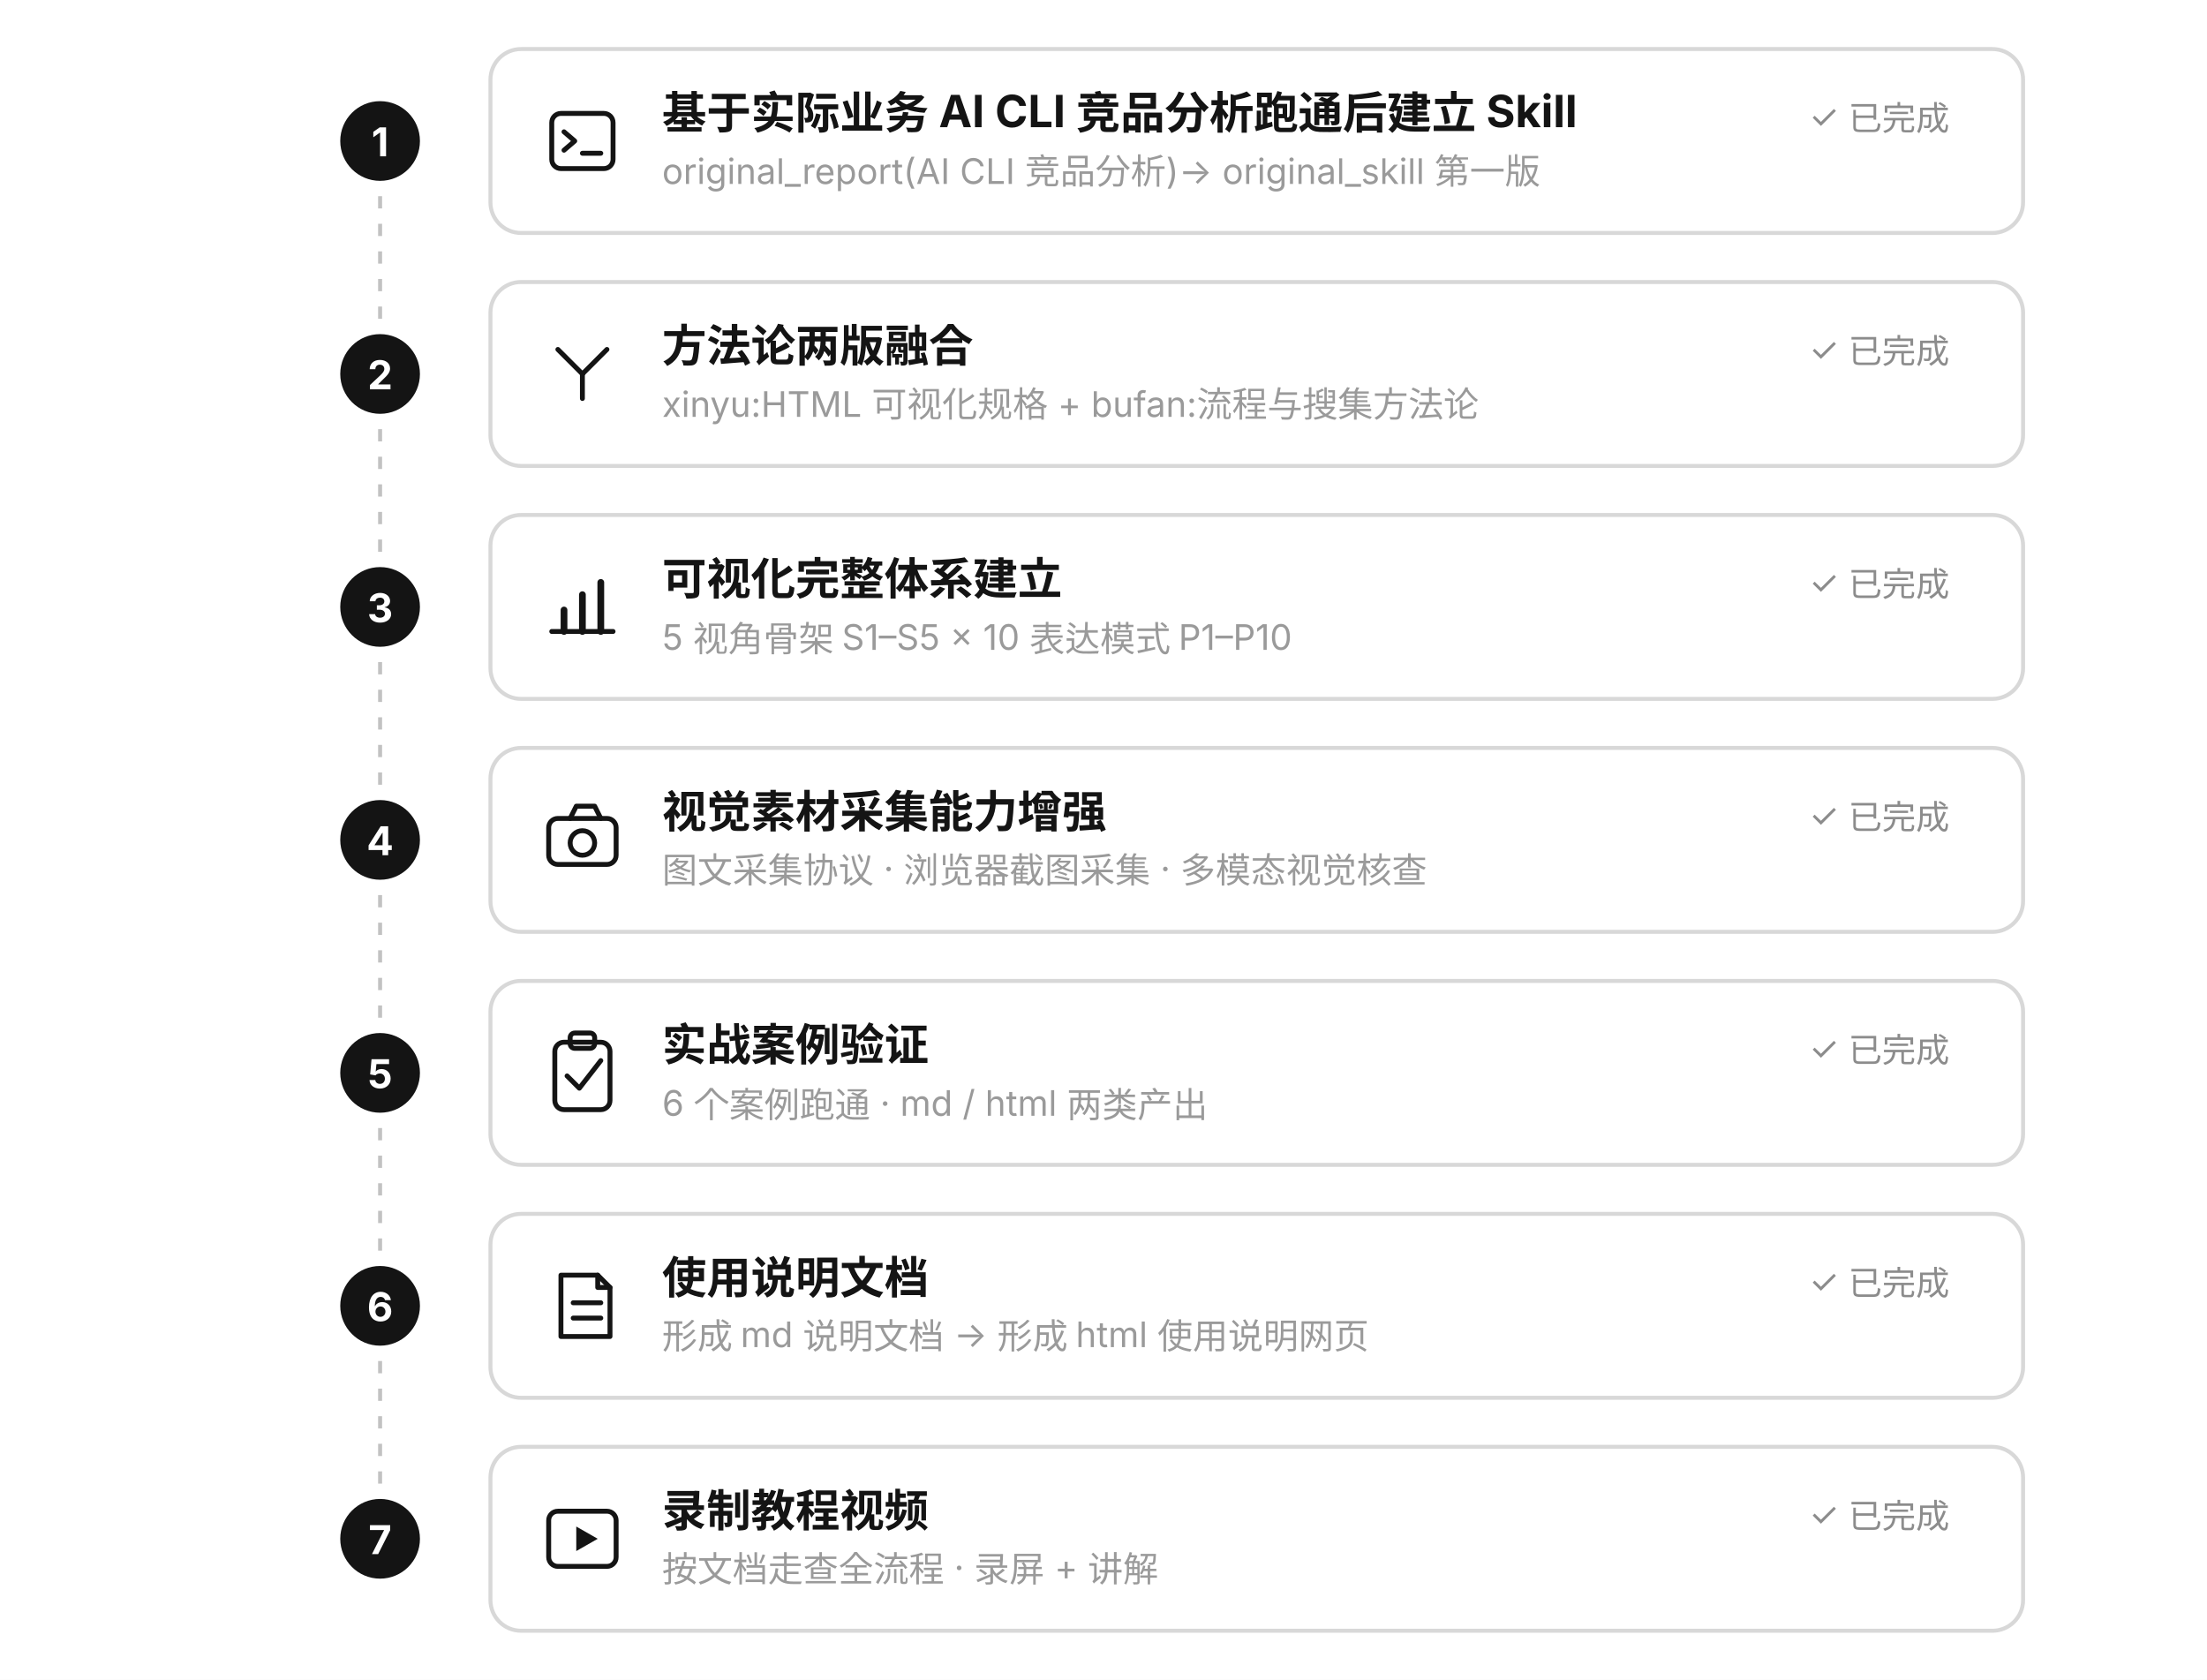
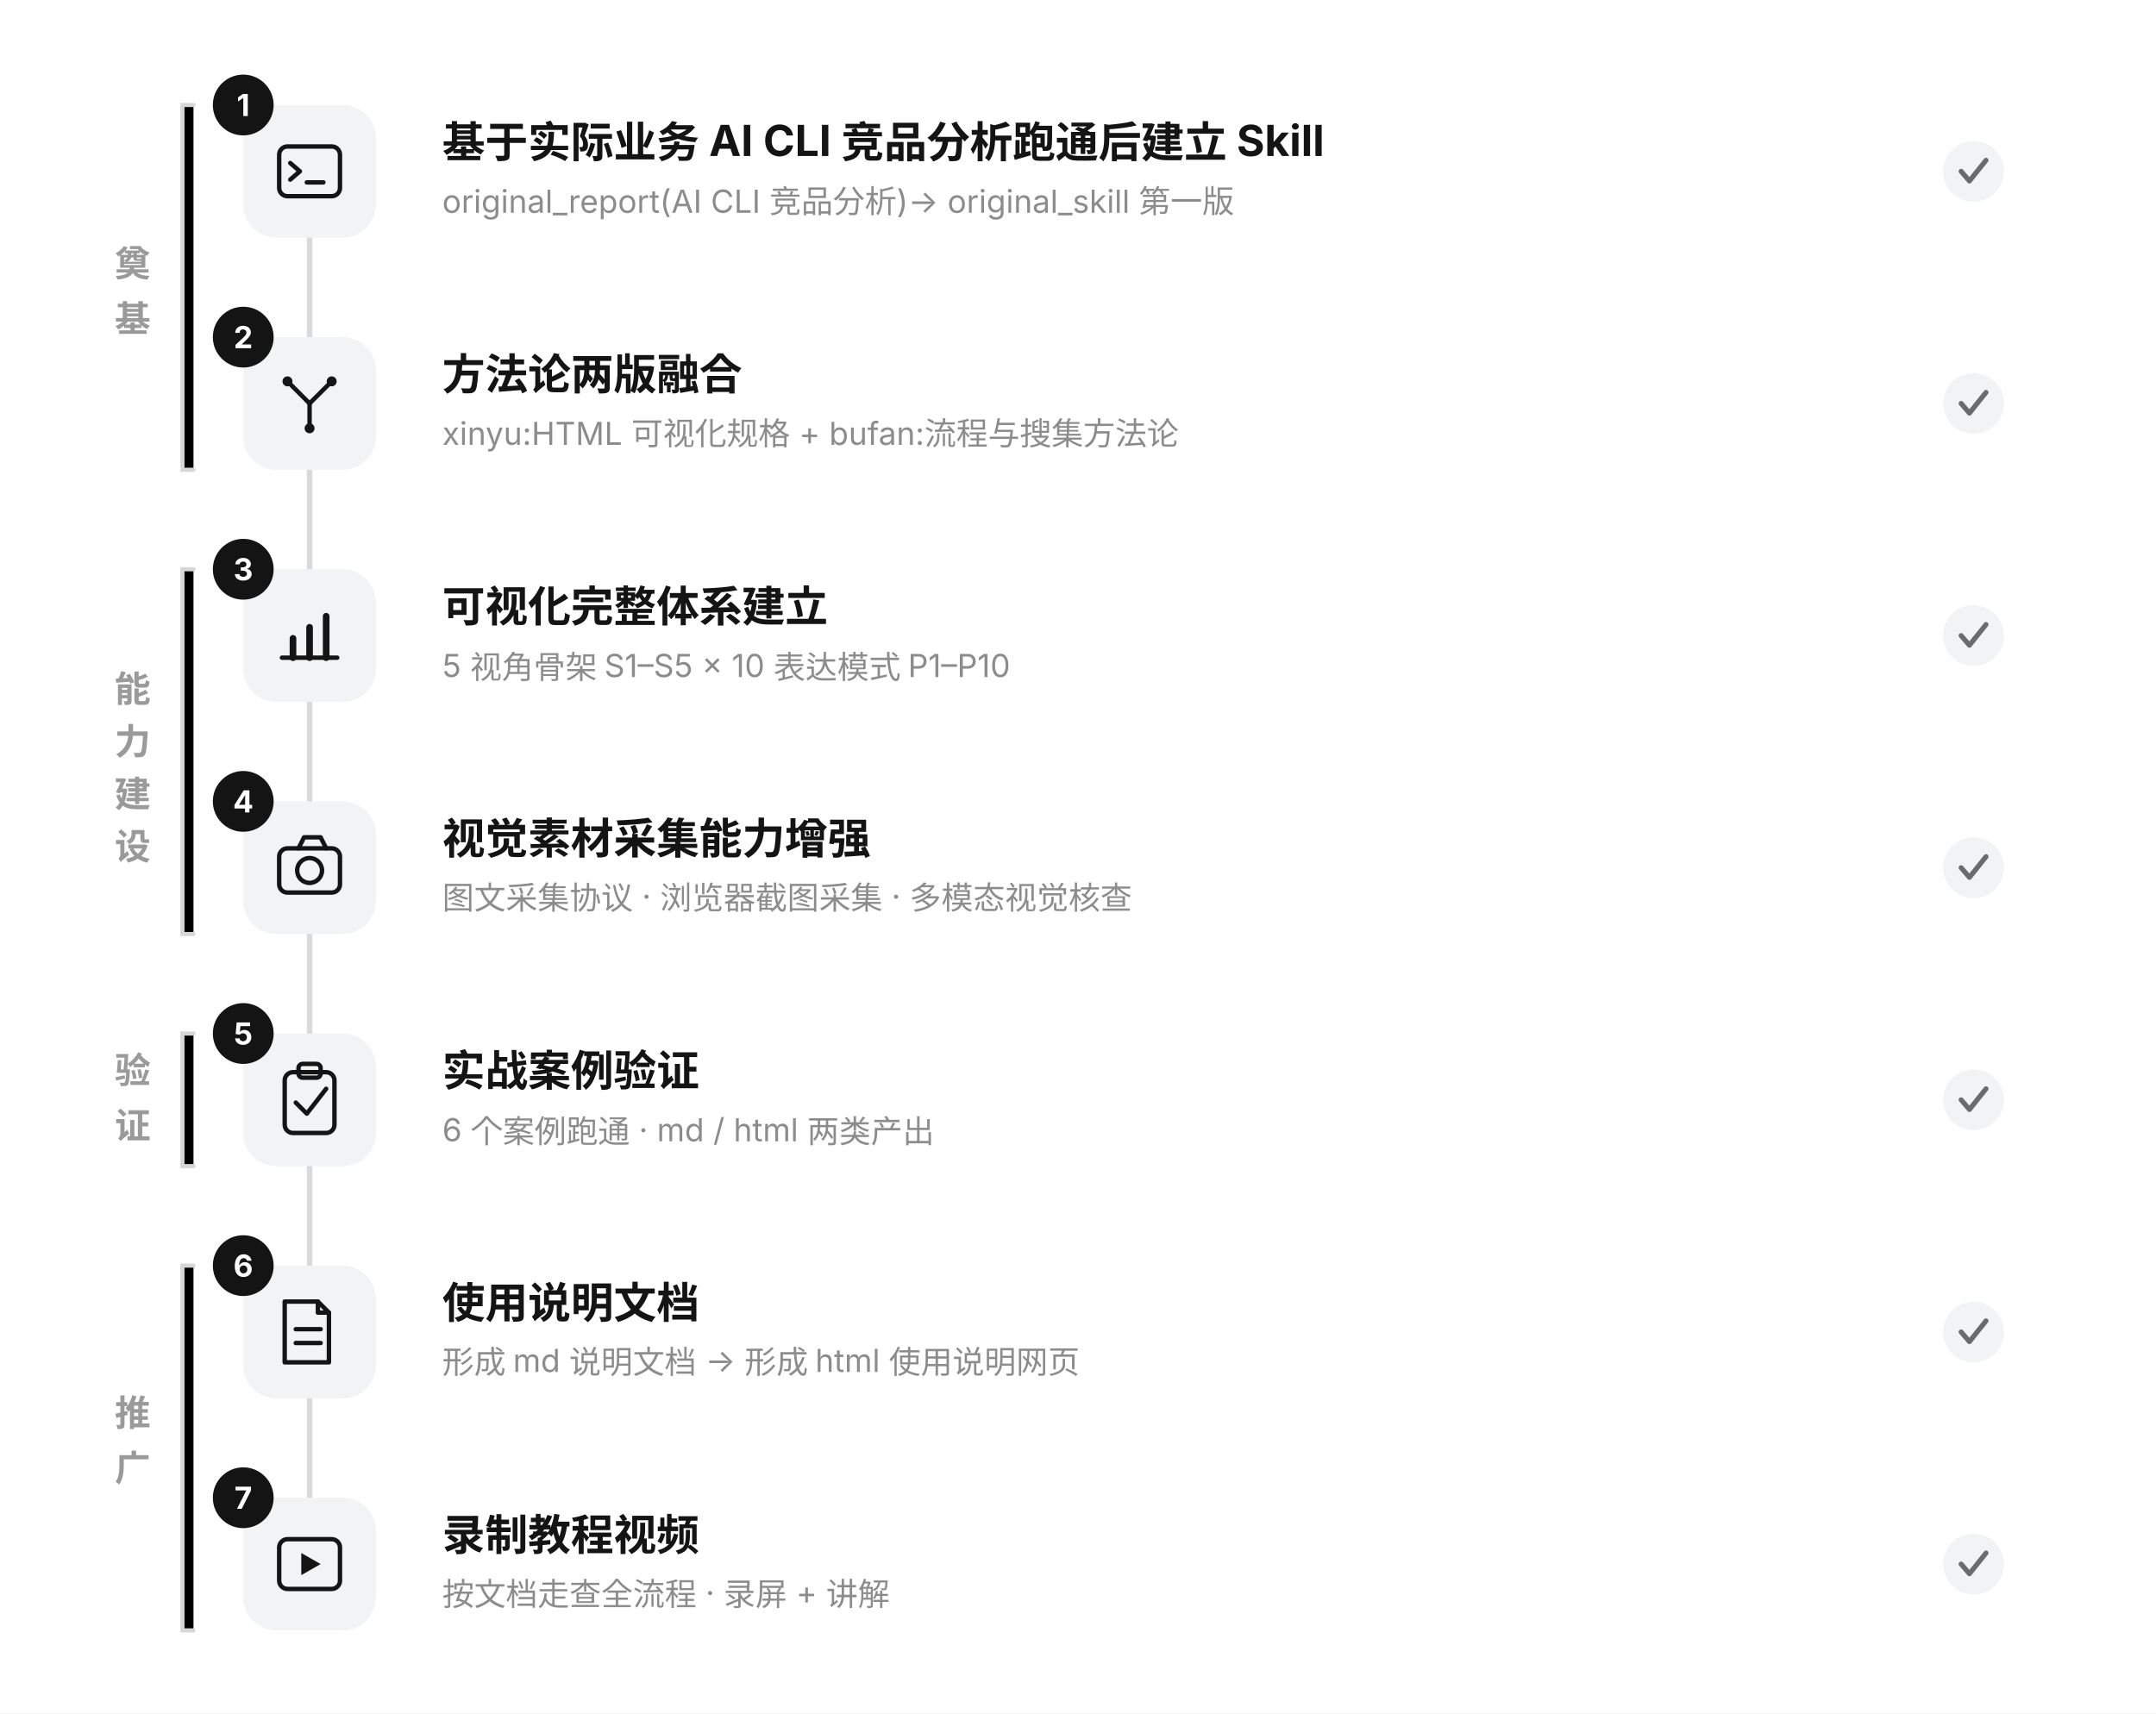
- <svg xmlns="http://www.w3.org/2000/svg" width="720" height="548" viewBox="0 0 720 548" font-family="'Inter','Segoe UI','PingFang SC','Microsoft YaHei',sans-serif">
-   <rect width="720" height="548" fill="#FFFFFF" />
-   <g stroke="#C2C2C2" stroke-width="1.3" stroke-dasharray="4 5">
-     <line x1="124" y1="64" x2="124" y2="104" />
-     <line x1="124" y1="140" x2="124" y2="180" />
-     <line x1="124" y1="216" x2="124" y2="256" />
-     <line x1="124" y1="292" x2="124" y2="332" />
-     <line x1="124" y1="368" x2="124" y2="408" />
-     <line x1="124" y1="444" x2="124" y2="484" />
+ <svg xmlns="http://www.w3.org/2000/svg" width="780" height="620" viewBox="0 0 780 620" font-family="'Inter','Segoe UI','PingFang SC','Microsoft YaHei',sans-serif">
+   <rect width="780" height="620" fill="#FFFFFF" />
+   <g stroke="#D7D7D7" stroke-width="1.5" stroke-linecap="round">
+     <path d="M70,38 L66,38 L66,170 L70,170" />
+     <path d="M70,206 L66,206 L66,338 L70,338" />
+     <path d="M70,374 L66,374 L66,422 L70,422" />
+     <path d="M70,458 L66,458 L66,590 L70,590" />
  </g>
-   <circle cx="124" cy="46" r="13" fill="#141414" />
-   <text x="124" y="51" fill="#FFFFFF" font-size="13" font-weight="700" text-anchor="middle">1</text>
-   <rect x="160" y="16" width="500" height="60" rx="10" fill="#FFFFFF" stroke="#D8D8D8" stroke-width="1.3" />
-   <g stroke="#141414" stroke-width="1.6" fill="none" stroke-linecap="round" stroke-linejoin="round">
-     <rect x="180" y="37" width="20" height="18" rx="3" />
-     <polyline points="184,43 187.5,46 184,49" />
-     <line x1="190" y1="50" x2="196" y2="50" />
+   <g fill="#9A9A9A" font-size="13" font-weight="600" text-anchor="middle">
+     <text x="48" y="100">奠</text>
+     <text x="48" y="120">基</text>
+     <text x="48" y="254">能</text>
+     <text x="48" y="273">力</text>
+     <text x="48" y="292">建</text>
+     <text x="48" y="311">设</text>
+     <text x="48" y="392">验</text>
+     <text x="48" y="412">证</text>
+     <text x="48" y="516">推</text>
+     <text x="48" y="536">广</text>
  </g>
-   <text x="216" y="42" fill="#141414" font-size="14.5" font-weight="700">基于实际业务 AI CLI 竞品分析跑通后建立 Skill</text>
-   <text x="216" y="60" fill="#9A9A9A" font-size="11.5">original_report(AI CLI 竞品分析)→ original_skill 第一版</text>
-   <text x="636" y="42" fill="#8C8C8C" font-size="11" text-anchor="end">✓ 已完成</text>
-   <circle cx="124" cy="122" r="13" fill="#141414" />
-   <text x="124" y="127" fill="#FFFFFF" font-size="13" font-weight="700" text-anchor="middle">2</text>
-   <rect x="160" y="92" width="500" height="60" rx="10" fill="#FFFFFF" stroke="#D8D8D8" stroke-width="1.3" />
-   <g stroke="#141414" stroke-width="1.6" fill="none" stroke-linecap="round" stroke-linejoin="round">
-     <line x1="182" y1="114" x2="190" y2="122" />
-     <line x1="198" y1="114" x2="190" y2="122" />
-     <line x1="190" y1="122" x2="190" y2="130" />
+   <g stroke="#DADADA" stroke-width="2" stroke-linecap="round">
+     <line x1="112" y1="86" x2="112" y2="122" />
+     <line x1="112" y1="170" x2="112" y2="206" />
+     <line x1="112" y1="254" x2="112" y2="290" />
+     <line x1="112" y1="338" x2="112" y2="374" />
+     <line x1="112" y1="422" x2="112" y2="458" />
+     <line x1="112" y1="506" x2="112" y2="542" />
  </g>
-   <text x="216" y="118" fill="#141414" font-size="14.5" font-weight="700">方法论两版融合</text>
-   <text x="216" y="136" fill="#9A9A9A" font-size="11.5">xinyu:HTML 可视化规格 + bufan:流程与搜集方法论</text>
-   <text x="636" y="118" fill="#8C8C8C" font-size="11" text-anchor="end">✓ 已完成</text>
-   <circle cx="124" cy="198" r="13" fill="#141414" />
-   <text x="124" y="203" fill="#FFFFFF" font-size="13" font-weight="700" text-anchor="middle">3</text>
-   <rect x="160" y="168" width="500" height="60" rx="10" fill="#FFFFFF" stroke="#D8D8D8" stroke-width="1.3" />
-   <g stroke="#141414" stroke-width="1.6" fill="none" stroke-linecap="round" stroke-linejoin="round">
-     <line x1="180" y1="206" x2="200" y2="206" />
-     <line x1="184" y1="206" x2="184" y2="199" stroke-width="2.2" />
-     <line x1="190" y1="206" x2="190" y2="194" stroke-width="2.2" />
-     <line x1="196" y1="206" x2="196" y2="190" stroke-width="2.2" />
+   <rect x="88" y="38" width="48" height="48" rx="12" fill="#F2F3F5" />
+   <g transform="translate(112,62)" stroke="#141414" stroke-width="1.6" fill="none" stroke-linecap="round" stroke-linejoin="round">
+     <rect x="-11" y="-9" width="22" height="18" rx="3" />
+     <polyline points="-7,-3 -3.5,0 -7,3" />
+     <line x1="-1" y1="4" x2="5" y2="4" />
  </g>
-   <text x="216" y="194" fill="#141414" font-size="14.5" font-weight="700">可视化完整体系建立</text>
-   <text x="216" y="212" fill="#9A9A9A" font-size="11.5">5 视角骨架 S1–S5 × 10 表达模式 P1–P10</text>
-   <text x="636" y="194" fill="#8C8C8C" font-size="11" text-anchor="end">✓ 已完成</text>
-   <circle cx="124" cy="274" r="13" fill="#141414" />
-   <text x="124" y="279" fill="#FFFFFF" font-size="13" font-weight="700" text-anchor="middle">4</text>
-   <rect x="160" y="244" width="500" height="60" rx="10" fill="#FFFFFF" stroke="#D8D8D8" stroke-width="1.3" />
-   <g stroke="#141414" stroke-width="1.6" fill="none" stroke-linecap="round" stroke-linejoin="round">
-     <polyline points="186,267 188,263 194,263 196,267" />
-     <rect x="179" y="267" width="22" height="15" rx="3" />
-     <circle cx="190" cy="275" r="4" />
+   <circle cx="88" cy="38" r="11" fill="#141414" />
+   <text x="88" y="42" fill="#FFFFFF" font-size="11" font-weight="700" text-anchor="middle">1</text>
+   <text x="160" y="57" fill="#141414" font-size="15.5" font-weight="700">基于实际业务 AI CLI 竞品分析跑通后建立 Skill</text>
+   <text x="160" y="77" fill="#8C8C8C" font-size="11.5">original_report(AI CLI 竞品分析)→ original_skill 第一版</text>
+   <g transform="translate(714,62)">
+     <circle r="11" fill="#F2F3F5" />
+     <polyline points="-4.5,0 -1.5,3.5 4.5,-4" fill="none" stroke="#6B6B6B" stroke-width="1.8" stroke-linecap="round" stroke-linejoin="round" />
  </g>
-   <text x="216" y="270" fill="#141414" font-size="14.5" font-weight="700">视觉素材采集能力增强</text>
-   <text x="216" y="288" fill="#9A9A9A" font-size="11.5">图文采集协议 · 浏览器截图采集 · 多模态视觉核查</text>
-   <text x="636" y="270" fill="#8C8C8C" font-size="11" text-anchor="end">✓ 已完成</text>
-   <circle cx="124" cy="350" r="13" fill="#141414" />
-   <text x="124" y="355" fill="#FFFFFF" font-size="13" font-weight="700" text-anchor="middle">5</text>
-   <rect x="160" y="320" width="500" height="60" rx="10" fill="#FFFFFF" stroke="#D8D8D8" stroke-width="1.3" />
-   <g stroke="#141414" stroke-width="1.6" fill="none" stroke-linecap="round" stroke-linejoin="round">
-     <rect x="181" y="340" width="18" height="22" rx="3" />
-     <rect x="186" y="337" width="8" height="5" rx="1.5" />
-     <polyline points="185,351 189,355 196,346" />
+   <rect x="88" y="122" width="48" height="48" rx="12" fill="#F2F3F5" />
+   <g transform="translate(112,146)" stroke="#141414" stroke-width="1.6" fill="none" stroke-linecap="round" stroke-linejoin="round">
+     <line x1="-8" y1="-8" x2="0" y2="0" />
+     <line x1="8" y1="-8" x2="0" y2="0" />
+     <line x1="0" y1="0" x2="0" y2="9" />
+     <circle cx="-8" cy="-8" r="1.8" fill="#141414" stroke="none" />
+     <circle cx="8" cy="-8" r="1.8" fill="#141414" stroke="none" />
+     <circle cx="0" cy="9" r="1.8" fill="#141414" stroke="none" />
  </g>
-   <text x="216" y="346" fill="#141414" font-size="14.5" font-weight="700">实战案例验证</text>
-   <text x="216" y="364" fill="#9A9A9A" font-size="11.5">6 个案例跑通 · md / html 两类产出</text>
-   <text x="636" y="346" fill="#8C8C8C" font-size="11" text-anchor="end">✓ 已完成</text>
-   <circle cx="124" cy="426" r="13" fill="#141414" />
-   <text x="124" y="431" fill="#FFFFFF" font-size="13" font-weight="700" text-anchor="middle">6</text>
-   <rect x="160" y="396" width="500" height="60" rx="10" fill="#FFFFFF" stroke="#D8D8D8" stroke-width="1.3" />
-   <g stroke="#141414" stroke-width="1.6" fill="none" stroke-linecap="round" stroke-linejoin="round">
-     <path d="M183,416 L195,416 L199,420 L199,436 L183,436 Z" />
-     <polyline points="195,416 195,420 199,420" />
-     <line x1="187" y1="425" x2="196" y2="425" />
-     <line x1="187" y1="430" x2="196" y2="430" />
+   <circle cx="88" cy="122" r="11" fill="#141414" />
+   <text x="88" y="126" fill="#FFFFFF" font-size="11" font-weight="700" text-anchor="middle">2</text>
+   <text x="160" y="141" fill="#141414" font-size="15.5" font-weight="700">方法论两版融合</text>
+   <text x="160" y="161" fill="#8C8C8C" font-size="11.5">xinyu:HTML 可视化规格 + bufan:流程与搜集方法论</text>
+   <g transform="translate(714,146)">
+     <circle r="11" fill="#F2F3F5" />
+     <polyline points="-4.5,0 -1.5,3.5 4.5,-4" fill="none" stroke="#6B6B6B" stroke-width="1.8" stroke-linecap="round" stroke-linejoin="round" />
  </g>
-   <text x="216" y="422" fill="#141414" font-size="14.5" font-weight="700">使用说明文档</text>
-   <text x="216" y="440" fill="#9A9A9A" font-size="11.5">形成 md 说明文档 → 形成 html 使用说明网页</text>
-   <text x="636" y="422" fill="#8C8C8C" font-size="11" text-anchor="end">✓ 已完成</text>
-   <circle cx="124" cy="502" r="13" fill="#141414" />
-   <text x="124" y="507" fill="#FFFFFF" font-size="13" font-weight="700" text-anchor="middle">7</text>
-   <rect x="160" y="472" width="500" height="60" rx="10" fill="#FFFFFF" stroke="#D8D8D8" stroke-width="1.3" />
-   <g stroke="#141414" stroke-width="1.6" fill="none" stroke-linecap="round" stroke-linejoin="round">
-     <rect x="179" y="493" width="22" height="18" rx="3" />
-     <polygon points="188,498 188,506 195,502" fill="#141414" stroke="none" />
+   <rect x="88" y="206" width="48" height="48" rx="12" fill="#F2F3F5" />
+   <g transform="translate(112,230)" stroke="#141414" stroke-width="1.6" fill="none" stroke-linecap="round" stroke-linejoin="round">
+     <line x1="-10" y1="8" x2="10" y2="8" />
+     <line x1="-6" y1="8" x2="-6" y2="1" stroke-width="2.4" />
+     <line x1="0" y1="8" x2="0" y2="-3" stroke-width="2.4" />
+     <line x1="6" y1="8" x2="6" y2="-7" stroke-width="2.4" />
  </g>
-   <text x="216" y="498" fill="#141414" font-size="14.5" font-weight="700">录制教程视频</text>
-   <text x="216" y="516" fill="#9A9A9A" font-size="11.5">按文档走查全流程 · 录屏 + 讲解</text>
-   <text x="636" y="498" fill="#8C8C8C" font-size="11" text-anchor="end">✓ 已完成</text>
+   <circle cx="88" cy="206" r="11" fill="#141414" />
+   <text x="88" y="210" fill="#FFFFFF" font-size="11" font-weight="700" text-anchor="middle">3</text>
+   <text x="160" y="225" fill="#141414" font-size="15.5" font-weight="700">可视化完整体系建立</text>
+   <text x="160" y="245" fill="#8C8C8C" font-size="11.5">5 视角骨架 S1–S5 × 10 表达模式 P1–P10</text>
+   <g transform="translate(714,230)">
+     <circle r="11" fill="#F2F3F5" />
+     <polyline points="-4.5,0 -1.5,3.5 4.5,-4" fill="none" stroke="#6B6B6B" stroke-width="1.8" stroke-linecap="round" stroke-linejoin="round" />
+   </g>
+   <rect x="88" y="290" width="48" height="48" rx="12" fill="#F2F3F5" />
+   <g transform="translate(112,314)" stroke="#141414" stroke-width="1.6" fill="none" stroke-linecap="round" stroke-linejoin="round">
+     <polyline points="-4,-7 -2,-11 4,-11 6,-7" />
+     <rect x="-11" y="-7" width="22" height="16" rx="3" />
+     <circle cx="0" cy="1" r="4.5" />
+   </g>
+   <circle cx="88" cy="290" r="11" fill="#141414" />
+   <text x="88" y="294" fill="#FFFFFF" font-size="11" font-weight="700" text-anchor="middle">4</text>
+   <text x="160" y="309" fill="#141414" font-size="15.5" font-weight="700">视觉素材采集能力增强</text>
+   <text x="160" y="329" fill="#8C8C8C" font-size="11.5">图文采集协议 · 浏览器截图采集 · 多模态视觉核查</text>
+   <g transform="translate(714,314)">
+     <circle r="11" fill="#F2F3F5" />
+     <polyline points="-4.5,0 -1.5,3.5 4.5,-4" fill="none" stroke="#6B6B6B" stroke-width="1.8" stroke-linecap="round" stroke-linejoin="round" />
+   </g>
+   <rect x="88" y="374" width="48" height="48" rx="12" fill="#F2F3F5" />
+   <g transform="translate(112,398)" stroke="#141414" stroke-width="1.6" fill="none" stroke-linecap="round" stroke-linejoin="round">
+     <rect x="-9" y="-10" width="18" height="22" rx="3" />
+     <rect x="-4" y="-13" width="8" height="5" rx="1.5" />
+     <polyline points="-5,1 -1,5 6,-4" />
+   </g>
+   <circle cx="88" cy="374" r="11" fill="#141414" />
+   <text x="88" y="378" fill="#FFFFFF" font-size="11" font-weight="700" text-anchor="middle">5</text>
+   <text x="160" y="393" fill="#141414" font-size="15.5" font-weight="700">实战案例验证</text>
+   <text x="160" y="413" fill="#8C8C8C" font-size="11.5">6 个案例跑通 · md / html 两类产出</text>
+   <g transform="translate(714,398)">
+     <circle r="11" fill="#F2F3F5" />
+     <polyline points="-4.5,0 -1.5,3.5 4.5,-4" fill="none" stroke="#6B6B6B" stroke-width="1.8" stroke-linecap="round" stroke-linejoin="round" />
+   </g>
+   <rect x="88" y="458" width="48" height="48" rx="12" fill="#F2F3F5" />
+   <g transform="translate(112,482)" stroke="#141414" stroke-width="1.6" fill="none" stroke-linecap="round" stroke-linejoin="round">
+     <path d="M-9,-11 L3,-11 L7,-7 L7,11 L-9,11 Z" />
+     <polyline points="3,-11 3,-7 7,-7" />
+     <line x1="-5" y1="-1" x2="4" y2="-1" />
+     <line x1="-5" y1="4" x2="4" y2="4" />
+   </g>
+   <circle cx="88" cy="458" r="11" fill="#141414" />
+   <text x="88" y="462" fill="#FFFFFF" font-size="11" font-weight="700" text-anchor="middle">6</text>
+   <text x="160" y="477" fill="#141414" font-size="15.5" font-weight="700">使用说明文档</text>
+   <text x="160" y="497" fill="#8C8C8C" font-size="11.5">形成 md 说明文档 → 形成 html 使用说明网页</text>
+   <g transform="translate(714,482)">
+     <circle r="11" fill="#F2F3F5" />
+     <polyline points="-4.5,0 -1.5,3.5 4.5,-4" fill="none" stroke="#6B6B6B" stroke-width="1.8" stroke-linecap="round" stroke-linejoin="round" />
+   </g>
+   <rect x="88" y="542" width="48" height="48" rx="12" fill="#F2F3F5" />
+   <g transform="translate(112,566)" stroke="#141414" stroke-width="1.6" fill="none" stroke-linecap="round" stroke-linejoin="round">
+     <rect x="-11" y="-9" width="22" height="18" rx="3" />
+     <polygon points="-3,-4 -3,4 4,0" fill="#141414" stroke="none" />
+   </g>
+   <circle cx="88" cy="542" r="11" fill="#141414" />
+   <text x="88" y="546" fill="#FFFFFF" font-size="11" font-weight="700" text-anchor="middle">7</text>
+   <text x="160" y="561" fill="#141414" font-size="15.5" font-weight="700">录制教程视频</text>
+   <text x="160" y="581" fill="#8C8C8C" font-size="11.5">按文档走查全流程 · 录屏 + 讲解</text>
+   <g transform="translate(714,566)">
+     <circle r="11" fill="#F2F3F5" />
+     <polyline points="-4.5,0 -1.5,3.5 4.5,-4" fill="none" stroke="#6B6B6B" stroke-width="1.8" stroke-linecap="round" stroke-linejoin="round" />
+   </g>
</svg>
